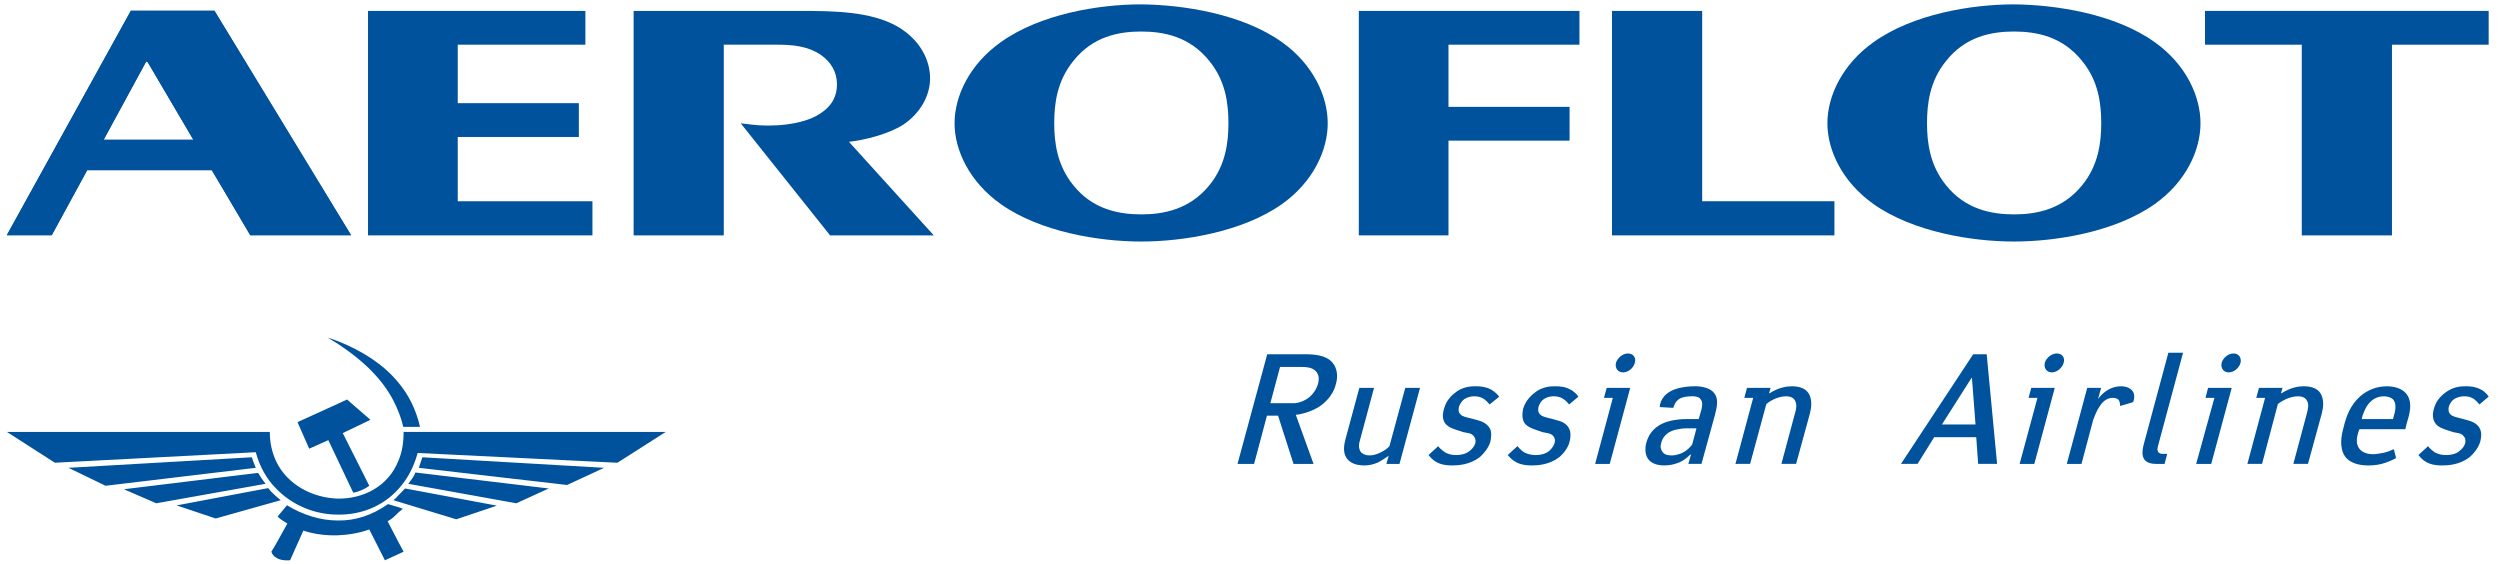
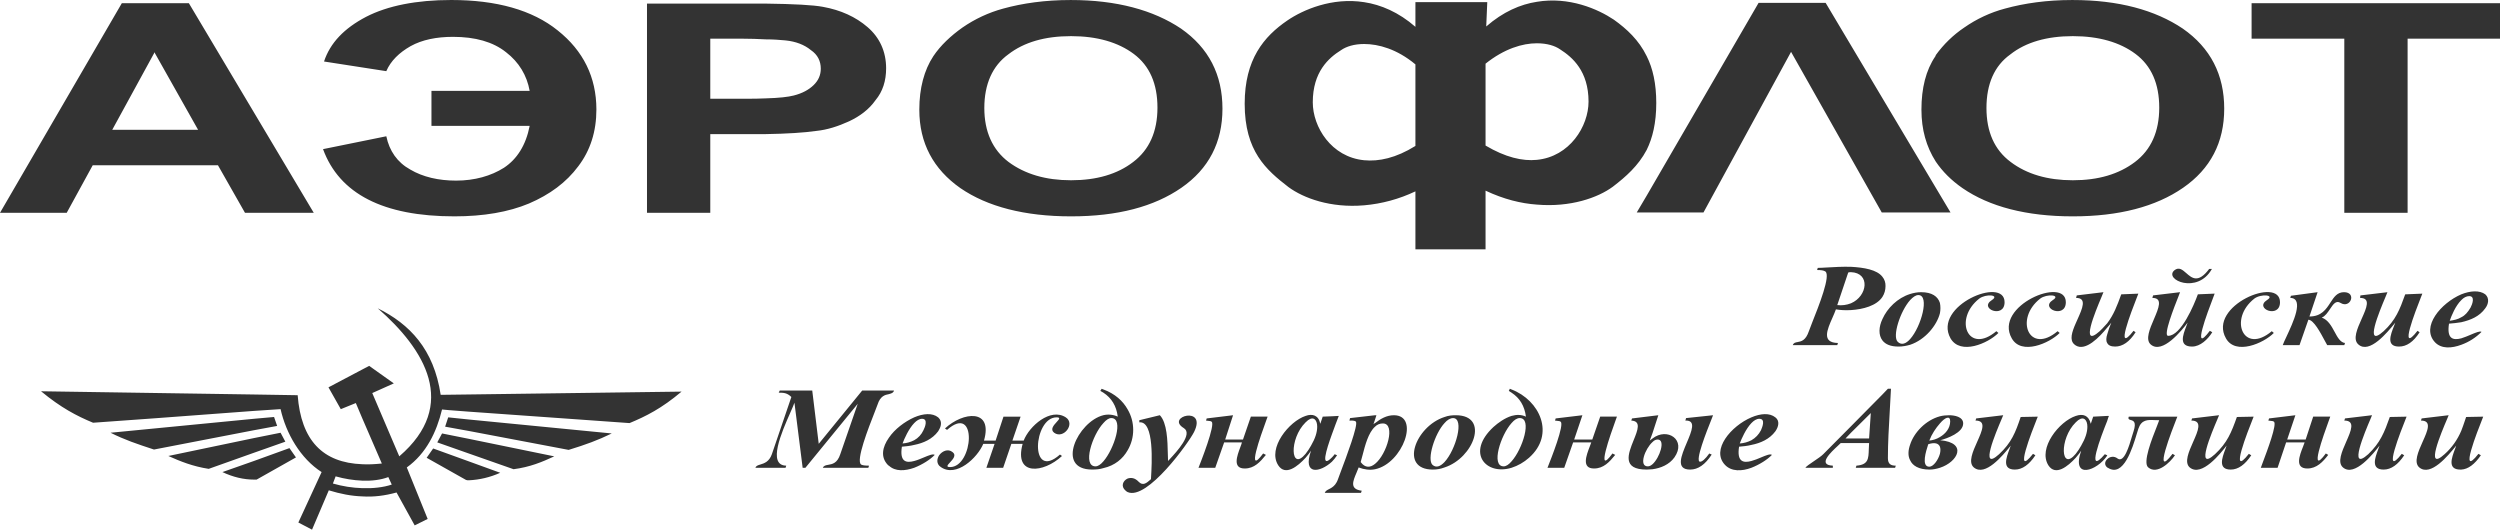
- <svg xmlns="http://www.w3.org/2000/svg" version="1.1" id="Layer_1" x="0px" y="0px" width="182px" height="41px" viewBox="0 0 182 41" enable-background="new 0 0 182 41" xml:space="preserve">
-   <defs id="defs65" />
-   <g id="g60">
-     <path fill-rule="evenodd" clip-rule="evenodd" fill="#00529c" d="m 10.81,4.606 3.266,5.565 H 7.543 l 3.096,-5.679 h 0.085 z m 4.601,7.781 2.812,4.714 H 25.55 L 15.61,0.771 H 9.531 L 0.5,17.101 H 3.766 L 6.35,12.387 Z" id="path14" />
-     <path fill-rule="evenodd" clip-rule="evenodd" fill="#00529c" d="M 11.377,36.639 9.02,35.617 18.79,34.426 c 0.17,0.283 0.341,0.539 0.54,0.795 z m 26.213,0 2.357,-1.078 -9.713,-1.164 c -0.085,0.313 -0.341,0.568 -0.511,0.824 z m -1.419,0.172 -2.954,0.994 -4.203,-1.277 -0.37,-0.113 c 0.142,-0.115 0.256,-0.229 0.37,-0.369 0.17,-0.143 0.312,-0.342 0.483,-0.484 z m 7.81,-2.754 -2.698,1.25 -10.792,-1.25 c 0.085,-0.254 0.171,-0.51 0.256,-0.768 z m 0.965,-0.369 3.521,-2.244 H 29.383 c 0,0.797 -0.114,1.479 -0.369,2.074 -0.739,1.902 -2.584,2.811 -4.431,2.781 -1.817,-0.057 -3.663,-0.992 -4.487,-2.727 -0.284,-0.625 -0.454,-1.307 -0.454,-2.129 H 0.5 l 3.494,2.244 14.626,-0.766 c 0.283,1.049 0.794,1.959 1.476,2.639 1.165,1.223 2.84,1.904 4.487,1.904 1.619,0.029 3.267,-0.566 4.431,-1.875 0.625,-0.682 1.107,-1.563 1.391,-2.613 z m -15.932,5.791 0.369,0.684 -0.369,0.172 -0.994,0.453 -1.136,-2.244 c -0.709,0.256 -1.505,0.398 -2.301,0.426 -0.852,0.029 -1.732,-0.086 -2.499,-0.342 l -0.966,2.16 c -0.313,0.027 -0.739,0 -1.022,-0.197 -0.142,-0.086 -0.284,-0.229 -0.34,-0.428 l 0.34,-0.568 0.824,-1.479 c -0.256,-0.168 -0.483,-0.281 -0.71,-0.51 l 0.682,-0.822 c 1.164,0.711 2.442,1.107 3.691,1.107 1.25,0.029 2.499,-0.371 3.664,-1.193 l 0.768,0.227 0.312,0.115 c -0.113,0.084 -0.199,0.17 -0.312,0.256 -0.228,0.225 -0.426,0.453 -0.795,0.652 z m 0,-11.614 c 0.738,0.881 1.277,1.961 1.562,3.209 h -1.221 c -0.085,-0.371 -0.198,-0.738 -0.34,-1.078 -0.824,-2.158 -2.5,-3.693 -4.431,-4.973 -0.255,-0.141 -0.482,-0.311 -0.738,-0.453 0.256,0.086 0.483,0.172 0.738,0.258 1.76,0.707 3.322,1.674 4.43,3.037 z m -3.295,8.008 c 0.313,-0.057 0.795,-0.227 1.165,-0.51 l -1.932,-3.834 2.017,-0.967 -1.704,-1.477 -0.682,0.315 -2.925,1.332 0.852,1.932 1.392,-0.623 z m -5.282,0.541 C 20.323,36.328 20.209,36.215 20.096,36.129 19.869,35.932 19.67,35.733 19.528,35.533 l -6.669,1.26 2.839,0.953 z M 18.62,34.057 c -0.114,-0.254 -0.199,-0.51 -0.285,-0.768 l -13.348,0.768 2.698,1.307 z" id="path58" />
-     <path d="m 102.304,28.237 -1.152,4.242 c -0.14,0.171 -0.362,0.312 -0.563,0.418 -0.307,0.167 -0.615,0.258 -0.9,0.258 -0.28,0 -0.531,-0.114 -0.647,-0.285 -0.082,-0.142 -0.166,-0.365 -0.053,-0.761 l 1.04,-3.872 h -1.069 l -1.009,3.735 c -0.085,0.336 -0.225,0.925 0.082,1.376 0.171,0.254 0.536,0.536 1.289,0.536 0.312,0 0.623,-0.055 1.019,-0.225 0.248,-0.147 0.528,-0.311 0.755,-0.481 l -0.167,0.594 h 0.954 l 1.494,-5.535 z" style="fill:#00529c;fill-opacity:1;fill-rule:nonzero;stroke:none;stroke-width:0;stroke-miterlimit:4;stroke-dasharray:none" id="path18098" />
-     <path d="m 109.143,28.878 c -0.254,-0.335 -0.565,-0.504 -0.621,-0.533 -0.359,-0.193 -0.755,-0.225 -1.098,-0.225 -0.364,0 -0.814,0.032 -1.316,0.338 -0.367,0.256 -0.814,0.645 -0.98,1.294 -0.15,0.478 -0.089,0.84 0.082,1.067 0.193,0.256 0.531,0.391 0.816,0.476 l 0.531,0.172 c 0.278,0.058 0.562,0.058 0.729,0.277 0.085,0.116 0.174,0.258 0.114,0.536 -0.085,0.253 -0.249,0.42 -0.394,0.534 -0.195,0.171 -0.534,0.314 -1.009,0.314 -0.309,0 -0.563,-0.063 -0.816,-0.203 -0.222,-0.167 -0.393,-0.309 -0.48,-0.446 l -0.705,0.649 c 0.509,0.668 1.132,0.756 1.745,0.756 0.42,0 1.265,-0.055 1.968,-0.591 0.391,-0.335 0.674,-0.761 0.789,-1.125 0.056,-0.287 0.113,-0.702 -0.027,-0.959 -0.2,-0.391 -0.647,-0.557 -0.903,-0.618 l -0.393,-0.111 c -0.502,-0.113 -0.729,-0.169 -0.843,-0.311 -0.109,-0.08 -0.196,-0.249 -0.109,-0.587 0.051,-0.138 0.169,-0.367 0.388,-0.536 0.282,-0.169 0.541,-0.196 0.736,-0.196 0.251,0 0.478,0.06 0.674,0.196 0.169,0.113 0.307,0.254 0.422,0.398 z" style="fill:#00529c;fill-opacity:1;fill-rule:nonzero;stroke:none;stroke-width:0;stroke-miterlimit:4;stroke-dasharray:none" id="path18102" />
-     <path d="m 114.907,28.878 c -0.227,-0.335 -0.534,-0.504 -0.616,-0.533 -0.336,-0.193 -0.736,-0.225 -1.069,-0.225 -0.388,0 -0.814,0.032 -1.321,0.338 -0.367,0.256 -0.816,0.645 -1.014,1.294 -0.104,0.478 -0.053,0.84 0.114,1.067 0.198,0.256 0.567,0.391 0.814,0.476 l 0.504,0.172 c 0.282,0.058 0.567,0.058 0.761,0.277 0.085,0.116 0.169,0.258 0.085,0.536 -0.085,0.253 -0.251,0.42 -0.367,0.534 -0.198,0.171 -0.531,0.314 -1.011,0.314 -0.309,0 -0.56,-0.063 -0.843,-0.203 -0.225,-0.167 -0.367,-0.309 -0.478,-0.446 l -0.703,0.649 c 0.541,0.668 1.156,0.756 1.77,0.756 0.427,0 1.265,-0.055 1.97,-0.591 0.393,-0.335 0.674,-0.761 0.758,-1.125 0.085,-0.287 0.111,-0.702 -0.027,-0.959 -0.169,-0.391 -0.62,-0.557 -0.898,-0.618 l -0.396,-0.111 c -0.481,-0.113 -0.7,-0.169 -0.818,-0.311 -0.108,-0.08 -0.191,-0.249 -0.108,-0.587 0.055,-0.138 0.138,-0.367 0.393,-0.536 0.254,-0.169 0.533,-0.196 0.7,-0.196 0.285,0 0.507,0.06 0.705,0.196 0.171,0.113 0.307,0.254 0.422,0.398 z" style="fill:#00529c;fill-opacity:1;fill-rule:nonzero;stroke:none;stroke-width:0;stroke-miterlimit:4;stroke-dasharray:none" id="path18106" />
-     <path d="m 116.969,28.237 -0.201,0.727 h 0.647 l -1.289,4.808 h 1.064 l 1.49,-5.535 z m 0.674,-1.827 c -0.09,0.391 0.14,0.7 0.509,0.7 0.393,0 0.753,-0.309 0.866,-0.7 0.109,-0.369 -0.113,-0.678 -0.507,-0.678 -0.359,0 -0.755,0.309 -0.867,0.678" style="fill:#00529c;fill-opacity:1;fill-rule:nonzero;stroke:none;stroke-width:0;stroke-miterlimit:4;stroke-dasharray:none" id="path18110" />
-     <path d="m 127.408,33.771 1.181,-4.357 c 0.372,-0.311 0.932,-0.563 1.436,-0.563 0.365,0 0.565,0.138 0.645,0.307 0.171,0.256 0.087,0.674 0.027,0.845 l -1.011,3.768 h 1.07 l 1.009,-3.682 c 0.116,-0.452 0.167,-0.985 -0.084,-1.434 -0.225,-0.364 -0.644,-0.534 -1.238,-0.534 -0.36,0 -0.98,0.084 -1.658,0.534 l 0.114,-0.418 h -1.719 l -0.193,0.727 h 0.645 l -1.291,4.808 z" style="fill:#00529c;fill-opacity:1;fill-rule:nonzero;stroke:none;stroke-width:0;stroke-miterlimit:4;stroke-dasharray:none" id="path18114" />
-     <path d="m 92.254,25.791 -2.163,7.981 h 1.207 l 0.936,-3.51 h 0.809 l 1.125,3.51 h 0.085 1.373 l -1.291,-3.572 c 0.592,-0.061 1.379,-0.338 1.854,-0.702 0.531,-0.394 0.932,-0.956 1.065,-1.545 0.171,-0.567 0.09,-1.152 -0.244,-1.543 -0.452,-0.565 -1.352,-0.62 -2.001,-0.62 h -0.756 z m 1.999,3.563 H 94.055 92.482 l 0.705,-2.639 h 1.065 0.536 c 0.171,0 0.7,0 0.982,0.282 0.167,0.171 0.309,0.451 0.193,0.9 -0.111,0.422 -0.338,0.76 -0.671,1.04 -0.365,0.28 -0.76,0.396 -1.04,0.418" style="fill:#00529c;fill-opacity:1;fill-rule:nonzero;stroke:none;stroke-width:0;stroke-miterlimit:4;stroke-dasharray:none" id="path18118" />
-     <path d="m 122.205,30.539 c -1.122,0.113 -2.052,0.562 -2.359,1.716 -0.029,0.135 -0.058,0.249 -0.058,0.362 v 0.196 c 0.029,0.62 0.449,1.07 1.378,1.07 0.335,0 0.671,-0.055 1.04,-0.203 0.032,0 0.058,-0.02 0.111,-0.05 0.367,-0.169 0.644,-0.452 0.732,-0.536 h 0.056 l -0.195,0.676 h 0.958 l 0.982,-3.57 c 0.142,-0.565 0.278,-1.127 -0.031,-1.547 -0.256,-0.394 -0.898,-0.534 -1.402,-0.534 -0.481,0 -0.901,0.058 -1.212,0.14 -0.98,0.251 -1.349,0.843 -1.378,1.376 l 0.987,0.058 c 0.079,-0.28 0.196,-0.478 0.391,-0.62 0.227,-0.164 0.563,-0.224 0.985,-0.224 0.227,0 0.504,0.027 0.616,0.224 0.172,0.198 0.114,0.48 0.061,0.734 l -0.201,0.702 h -0.785 c -0.229,0 -0.476,0 -0.676,0.029 m 0,2.527 c -0.169,0.063 -0.338,0.089 -0.507,0.089 -0.222,0 -0.504,-0.026 -0.669,-0.256 -0.142,-0.198 -0.172,-0.394 -0.087,-0.674 0.056,-0.222 0.167,-0.449 0.447,-0.673 0.167,-0.114 0.394,-0.256 0.816,-0.307 0.14,-0.034 0.311,-0.06 0.509,-0.06 h 0.789 l -0.312,1.176 c -0.169,0.229 -0.338,0.367 -0.538,0.51 -0.164,0.089 -0.307,0.169 -0.447,0.195" style="fill:#00529c;fill-opacity:1;fill-rule:nonzero;stroke:none;stroke-width:0;stroke-miterlimit:4;stroke-dasharray:none" id="path18122" />
-     <path d="m 147.875,28.237 -0.195,0.727 h 0.647 l -1.299,4.808 h 1.07 l 1.489,-5.535 z m 0.987,-1.827 c -0.087,0.391 0.138,0.7 0.507,0.7 0.362,0 0.756,-0.309 0.867,-0.7 0.114,-0.369 -0.111,-0.678 -0.505,-0.678 -0.362,0 -0.763,0.309 -0.869,0.678" style="fill:#00529c;fill-opacity:1;fill-rule:nonzero;stroke:none;stroke-width:0;stroke-miterlimit:4;stroke-dasharray:none" id="path18126" />
-     <path d="m 151.95,28.237 -1.487,5.535 h 1.07 l 0.843,-3.179 c 0.138,-0.364 0.277,-0.729 0.476,-1.009 0.336,-0.538 0.726,-0.62 0.954,-0.62 0.142,0 0.309,0.026 0.422,0.14 0.079,0.085 0.113,0.249 0.113,0.451 l 0.956,-0.282 c 0.193,-0.56 0,-0.872 -0.335,-1.036 -0.176,-0.084 -0.37,-0.116 -0.567,-0.116 -0.618,0 -1.231,0.336 -1.658,0.925 l 0.222,-0.809 z" style="fill:#00529c;fill-opacity:1;fill-rule:nonzero;stroke:none;stroke-width:0;stroke-miterlimit:4;stroke-dasharray:none" id="path18130" />
-     <path d="m 157.858,25.678 -1.769,6.578 c -0.137,0.504 -0.394,1.516 0.874,1.516 h 0.616 l 0.196,-0.731 h -0.306 c -0.534,0 -0.396,-0.452 -0.37,-0.562 l 1.828,-6.802 z" style="fill:#00529c;fill-opacity:1;fill-rule:nonzero;stroke:none;stroke-width:0;stroke-miterlimit:4;stroke-dasharray:none" id="path18134" />
-     <path d="m 160.748,28.237 -0.188,0.727 h 0.649 l -1.328,4.808 h 1.096 l 1.492,-5.535 z m 0.987,-1.827 c -0.087,0.391 0.142,0.7 0.507,0.7 0.396,0 0.76,-0.309 0.871,-0.7 0.085,-0.369 -0.142,-0.678 -0.502,-0.678 -0.398,0 -0.761,0.309 -0.876,0.678" style="fill:#00529c;fill-opacity:1;fill-rule:nonzero;stroke:none;stroke-width:0;stroke-miterlimit:4;stroke-dasharray:none" id="path18138" />
-     <path d="m 164.678,33.771 1.151,-4.357 c 0.391,-0.311 0.956,-0.563 1.46,-0.563 0.365,0 0.567,0.138 0.647,0.307 0.196,0.256 0.058,0.674 0.029,0.845 l -1.009,3.768 h 1.065 l 1.009,-3.682 c 0.114,-0.452 0.171,-0.985 -0.084,-1.434 -0.219,-0.364 -0.647,-0.534 -1.234,-0.534 -0.393,0 -0.958,0.084 -1.658,0.534 l 0.113,-0.418 h -1.714 l -0.198,0.727 h 0.644 l -1.289,4.808 z" style="fill:#00529c;fill-opacity:1;fill-rule:nonzero;stroke:none;stroke-width:0;stroke-miterlimit:4;stroke-dasharray:none" id="path18142" />
-     <path d="m 181.175,28.878 c -0.22,-0.335 -0.5,-0.504 -0.591,-0.533 -0.365,-0.193 -0.724,-0.225 -1.065,-0.225 -0.398,0 -0.816,0.032 -1.318,0.338 -0.396,0.256 -0.845,0.645 -1.012,1.294 -0.147,0.478 -0.058,0.84 0.108,1.067 0.169,0.256 0.536,0.391 0.79,0.476 l 0.534,0.172 c 0.277,0.058 0.565,0.058 0.724,0.277 0.119,0.116 0.174,0.258 0.119,0.536 -0.082,0.253 -0.249,0.42 -0.396,0.534 -0.171,0.171 -0.507,0.314 -1.011,0.314 -0.316,0 -0.538,-0.063 -0.818,-0.203 -0.224,-0.167 -0.388,-0.309 -0.475,-0.446 l -0.703,0.649 c 0.505,0.668 1.127,0.756 1.743,0.756 0.451,0 1.263,-0.055 1.967,-0.591 0.396,-0.335 0.671,-0.761 0.787,-1.125 0.085,-0.287 0.116,-0.702 -0.022,-0.959 -0.174,-0.391 -0.654,-0.557 -0.901,-0.618 l -0.398,-0.111 c -0.471,-0.113 -0.702,-0.169 -0.842,-0.311 -0.087,-0.08 -0.195,-0.249 -0.113,-0.587 0.056,-0.138 0.135,-0.367 0.396,-0.536 0.275,-0.169 0.558,-0.196 0.729,-0.196 0.282,0 0.475,0.06 0.698,0.196 0.143,0.113 0.282,0.254 0.396,0.398 z" style="fill:#00529c;fill-opacity:1;fill-rule:nonzero;stroke:none;stroke-width:0;stroke-miterlimit:4;stroke-dasharray:none" id="path18146" />
-     <path d="m 138.391,33.771 h 1.207 l 1.209,-1.941 h 3.063 l 0.14,1.941 h 1.379 l -0.758,-7.981 h -0.983 z m 2.979,-2.868 2.163,-3.399 h 0.024 l 0.26,3.399 z" style="fill:#00529c;fill-opacity:1;fill-rule:nonzero;stroke:none;stroke-width:0;stroke-miterlimit:4;stroke-dasharray:none" id="path18150" />
-     <path d="m 171.769,31.244 h 3.339 l 0.087,-0.367 c 0.224,-0.738 0.446,-1.49 0.058,-2.108 -0.34,-0.531 -1.012,-0.647 -1.494,-0.647 -0.71,0 -1.393,0.253 -1.938,0.731 -0.732,0.647 -1.036,1.516 -1.205,2.248 -0.169,0.591 -0.34,1.489 0.109,2.137 0.422,0.558 1.185,0.647 1.714,0.647 0.432,0 0.83,-0.061 1.241,-0.203 0.222,-0.08 0.502,-0.193 0.755,-0.335 l -0.164,-0.647 c -0.258,0.114 -0.452,0.198 -0.734,0.259 -0.265,0.046 -0.51,0.106 -0.79,0.106 -0.418,0 -0.785,-0.14 -0.978,-0.389 -0.311,-0.367 -0.171,-0.932 -0.084,-1.207 z m 0.166,-0.734 0.056,-0.248 c 0.116,-0.287 0.253,-0.736 0.616,-1.047 0.236,-0.232 0.601,-0.364 0.93,-0.364 0.282,0 0.56,0.084 0.703,0.253 0.249,0.34 0.137,0.816 0.031,1.181 l -0.061,0.224 z" style="fill:#00529c;fill-opacity:1;fill-rule:nonzero;stroke:none;stroke-width:0;stroke-miterlimit:4;stroke-dasharray:none" id="path18162" />
-     <path d="M 43.13,17.136 V 14.651 H 33.324 V 9.971 H 42.141 V 7.511 H 33.324 V 3.253 H 42.616 V 0.795 H 26.792 V 17.136 Z" style="fill:#00529c;fill-opacity:1;fill-rule:nonzero;stroke:none;stroke-width:0;stroke-miterlimit:4;stroke-dasharray:none" id="path18042" />
-     <path d="M 52.691,17.136 V 3.253 h 3.84 c 1.168,0 2.25,0.089 3.235,0.747 0.717,0.507 1.166,1.235 1.166,2.136 0,0.751 -0.266,1.527 -1.255,2.153 -1.291,0.84 -3.535,0.957 -4.947,0.784 l -0.805,-0.095 6.506,8.158 h 7.549 l -6.176,-6.811 c 1.108,-0.121 2.883,-0.559 3.958,-1.252 1.287,-0.872 1.948,-2.159 1.948,-3.364 0,-1.345 -0.726,-2.812 -2.367,-3.775 C 63.393,0.826 60.726,0.795 58.266,0.795 H 46.128 V 17.136 Z" style="fill:#00529c;fill-opacity:1;fill-rule:nonzero;stroke:none;stroke-width:0;stroke-miterlimit:4;stroke-dasharray:none" id="path18054" />
-     <path d="m 105.45,17.136 v -6.897 h 8.815 V 7.779 h -8.815 V 3.253 h 9.534 V 0.795 H 98.922 V 17.136 Z" style="fill:#00529c;fill-opacity:1;fill-rule:nonzero;stroke:none;stroke-width:0;stroke-miterlimit:4;stroke-dasharray:none" id="path18058" />
-     <path d="m 123.919,0.795 h -6.567 v 16.341 h 16.194 v -2.486 h -9.627 z" style="fill:#00529c;fill-opacity:1;fill-rule:nonzero;stroke:none;stroke-width:0;stroke-miterlimit:4;stroke-dasharray:none" id="path18062" />
-     <path d="m 160.524,3.254 h 7.044 V 17.137 h 6.567 V 3.254 h 7.04 V 0.794 h -20.651 z" style="fill:#00529c;fill-opacity:1;fill-rule:nonzero;stroke:none;stroke-width:0;stroke-miterlimit:4;stroke-dasharray:none" id="path18066" />
-     <path d="m 146.617,0.318 c -3.058,0 -7.346,0.691 -10.225,2.753 -2.283,1.62 -3.358,3.935 -3.358,5.906 0,1.952 1.075,4.263 3.358,5.88 2.879,2.034 7.167,2.727 10.225,2.727 3.056,0 7.37,-0.693 10.247,-2.727 2.28,-1.617 3.332,-3.928 3.332,-5.88 0,-1.972 -1.052,-4.287 -3.332,-5.906 -2.876,-2.062 -7.191,-2.725 -10.247,-2.753 m 0,15.289 c -1.622,0 -3.542,-0.361 -4.952,-2.131 -1.168,-1.436 -1.378,-3.09 -1.378,-4.498 0,-1.466 0.209,-3.088 1.378,-4.526 1.41,-1.801 3.33,-2.157 4.952,-2.157 1.643,0 3.539,0.356 4.971,2.157 1.17,1.438 1.382,3.06 1.382,4.526 0,1.408 -0.212,3.062 -1.382,4.498 -1.432,1.771 -3.328,2.131 -4.971,2.131" style="fill:#00529c;fill-opacity:1;fill-rule:nonzero;stroke:none;stroke-width:0;stroke-miterlimit:4;stroke-dasharray:none" id="path18078" />
-     <path d="m 83.075,0.318 c -3.056,0 -7.342,0.691 -10.219,2.753 -2.285,1.62 -3.364,3.935 -3.364,5.906 0,1.952 1.08,4.263 3.364,5.88 2.876,2.034 7.163,2.727 10.219,2.727 3.053,0 7.375,-0.693 10.255,-2.727 2.276,-1.617 3.328,-3.928 3.328,-5.88 0,-1.972 -1.052,-4.287 -3.328,-5.906 C 90.45,1.009 86.129,0.346 83.075,0.318 m 0,15.289 c -1.62,0 -3.539,-0.361 -4.945,-2.131 -1.168,-1.436 -1.382,-3.09 -1.382,-4.498 0,-1.466 0.214,-3.088 1.382,-4.526 1.406,-1.801 3.326,-2.157 4.945,-2.157 1.643,0 3.539,0.356 4.975,2.157 1.17,1.438 1.38,3.06 1.38,4.526 0,1.408 -0.209,3.062 -1.38,4.498 -1.436,1.771 -3.332,2.131 -4.975,2.131" style="fill:#00529c;fill-opacity:1;fill-rule:nonzero;stroke:none;stroke-width:0;stroke-miterlimit:4;stroke-dasharray:none" id="path18082" />
-     <path d="m 3.767,17.136 2.578,-4.746 h 9.087 l 2.786,4.746 h 7.342 L 15.612,0.795 H 9.524 L 0.5,17.136 Z M 7.544,10.178 10.632,4.484 h 0.093 l 3.354,5.694 z" style="fill:#00529c;fill-opacity:1;fill-rule:nonzero;stroke:none;stroke-width:0;stroke-miterlimit:4;stroke-dasharray:none" id="path18086" />
-   </g>
+ <svg xmlns="http://www.w3.org/2000/svg" width="118" height="25" viewBox="0 0 118 25" fill="none">
+   <path fill-rule="evenodd" clip-rule="evenodd" d="M21.155 19.699L21.01 20.139L22.124 20.341L26.84 21.235C27.664 20.982 28.213 20.78 28.875 20.459L22.124 19.8L21.155 19.699ZM40.954 1.284C40.389 0.794 39.678 0.473 38.838 0.322C38.386 0.237 37.482 0.187 36.142 0.17H30.538V10.045H33.525V6.33H36.141C37.142 6.314 37.95 6.263 38.531 6.179C39.048 6.128 39.564 5.959 40.082 5.723C40.582 5.487 41.018 5.167 41.325 4.728C41.664 4.322 41.825 3.816 41.825 3.225C41.825 2.431 41.519 1.773 40.954 1.284ZM38.402 4.018C38.176 4.237 37.869 4.406 37.465 4.508C37.207 4.575 36.771 4.626 36.142 4.643C35.851 4.66 35.511 4.66 35.156 4.66H33.525V1.824H34.946C35.414 1.824 35.802 1.841 36.142 1.858C36.511 1.858 36.789 1.882 36.992 1.9L36.992 1.9C37.029 1.903 37.063 1.906 37.094 1.909C37.562 1.959 37.966 2.111 38.273 2.364C38.596 2.584 38.741 2.887 38.741 3.242C38.741 3.545 38.628 3.799 38.402 4.018ZM7.316 0.152H5.75L0 10.044H3.149L4.377 7.799H10.287L11.563 10.044H14.809L8.915 0.152H7.316ZM7.316 6.128H5.297L7.299 2.465L7.315 2.515L9.35 6.127H7.316V6.128ZM26.322 1.435C25.128 0.473 23.432 0 21.301 0C19.654 0 18.297 0.27 17.28 0.794C16.246 1.334 15.584 2.026 15.294 2.903L18.233 3.359C18.443 2.87 18.846 2.482 19.38 2.178C19.929 1.874 20.607 1.739 21.382 1.739C22.432 1.739 23.272 1.975 23.885 2.465C24.499 2.937 24.87 3.562 25 4.288H20.365V5.942H25C24.823 6.854 24.402 7.512 23.789 7.917C23.175 8.306 22.4 8.525 21.528 8.525C20.705 8.525 19.962 8.356 19.364 8.002C18.751 7.664 18.379 7.124 18.234 6.432L15.247 7.039C16.022 9.15 18.089 10.212 21.448 10.212C22.821 10.212 24 10.01 24.969 9.605C25.954 9.182 26.729 8.609 27.294 7.849C27.86 7.107 28.15 6.212 28.15 5.166C28.148 3.646 27.534 2.397 26.322 1.435ZM106.275 0.152V1.824H110.651V10.044H113.639V1.824H118V0.152H106.275ZM103.029 1.351C101.722 0.473 99.994 0.001 97.83 0.001H97.797C96.619 0.001 95.553 0.152 94.632 0.406C93.948 0.588 93.298 0.891 92.711 1.301C92.194 1.648 91.741 2.088 91.37 2.6C91.37 2.609 91.366 2.618 91.362 2.626C91.358 2.635 91.353 2.643 91.353 2.651C90.901 3.31 90.692 4.17 90.692 5.166V5.183C90.692 6.111 90.918 6.921 91.37 7.63C91.693 8.103 92.096 8.508 92.629 8.879C93.905 9.757 95.65 10.212 97.829 10.212H97.845C100.009 10.212 101.753 9.757 103.044 8.862C104.337 7.967 104.983 6.718 104.983 5.131C104.984 3.528 104.337 2.263 103.029 1.351ZM100.769 7.647C100.01 8.221 99.041 8.508 97.845 8.508H97.83C96.651 8.508 95.666 8.221 94.907 7.647C94.132 7.073 93.761 6.212 93.761 5.098C93.761 3.968 94.132 3.107 94.89 2.567C95.617 1.992 96.619 1.706 97.83 1.706H97.845C99.058 1.706 100.058 1.992 100.801 2.549C101.544 3.107 101.916 3.95 101.916 5.082C101.916 6.213 101.528 7.073 100.769 7.647ZM86.171 0.136H83.005L77.724 9.234L77.255 10.027H80.405L84.538 2.448L88.818 10.027H92.064L91.37 8.863L86.171 0.136ZM78.176 4.862C78.176 3.95 78.014 3.225 77.724 2.65C77.353 1.891 76.787 1.367 76.174 0.929C75.415 0.422 74.058 -0.169 72.54 0.085C71.764 0.203 70.942 0.558 70.15 1.25L70.199 0.102H66.808V1.267C66.016 0.575 65.177 0.221 64.385 0.102C62.883 -0.134 61.51 0.457 60.768 0.963C59.653 1.723 58.749 2.803 58.749 4.896C58.749 7.141 59.766 8.019 60.816 8.83C61.527 9.353 62.803 9.826 64.385 9.691C65.222 9.619 66.042 9.396 66.808 9.032V11.767H70.118V8.999C70.974 9.404 71.797 9.606 72.54 9.657C74.123 9.792 75.415 9.336 76.126 8.813C76.74 8.341 77.321 7.834 77.724 7.075C77.999 6.516 78.176 5.808 78.176 4.862ZM66.808 6.888C65.887 7.462 65.08 7.63 64.385 7.563C62.835 7.411 61.963 5.993 61.963 4.829C61.963 3.394 62.706 2.735 63.303 2.364C63.546 2.195 63.917 2.077 64.385 2.077C65.064 2.077 65.936 2.313 66.808 3.039V6.888ZM72.54 7.545C71.863 7.613 71.055 7.427 70.118 6.87V3.005C71.006 2.296 71.863 2.043 72.54 2.043C73.026 2.043 73.396 2.162 73.639 2.331C74.221 2.702 74.979 3.36 74.979 4.795C74.979 5.959 74.091 7.394 72.54 7.545ZM55.746 1.351C54.438 0.473 52.694 0.001 50.547 0.001H50.53C49.335 0.001 48.269 0.152 47.349 0.406C46.665 0.592 46.016 0.894 45.427 1.301C44.878 1.689 44.393 2.145 44.054 2.651C43.619 3.31 43.392 4.17 43.392 5.166V5.183C43.392 6.752 44.054 7.985 45.33 8.879C46.606 9.757 48.366 10.212 50.547 10.212H50.562C52.743 10.212 54.47 9.757 55.763 8.862C57.054 7.967 57.7 6.718 57.7 5.131C57.7 3.528 57.054 2.263 55.746 1.351ZM53.485 7.647C52.742 8.221 51.757 8.508 50.562 8.508H50.546C49.366 8.508 48.382 8.221 47.607 7.647C46.847 7.073 46.46 6.212 46.46 5.098C46.46 3.968 46.847 3.107 47.59 2.567C48.333 1.992 49.319 1.706 50.546 1.706H50.562C51.774 1.706 52.775 1.992 53.518 2.549C54.261 3.107 54.632 3.95 54.632 5.082C54.632 6.213 54.244 7.073 53.485 7.647ZM104.402 12.694H104.273C103.755 13.386 103.459 13.126 103.193 12.892C103.011 12.732 102.842 12.584 102.626 12.762C102.125 13.2 103.724 13.91 104.402 12.694ZM97.975 16.306C98.443 16.593 99.09 15.918 99.46 15.463C99.541 15.378 99.605 15.293 99.655 15.226C99.578 15.407 99.513 15.594 99.46 15.784C99.412 15.935 99.396 16.088 99.46 16.189C99.509 16.29 99.621 16.358 99.832 16.358C100.187 16.358 100.51 16.138 100.8 15.682L100.704 15.614C99.789 16.777 100.605 14.694 100.86 14.04C100.898 13.944 100.923 13.879 100.93 13.86L100.123 13.893C99.928 14.433 99.767 14.856 99.46 15.26C99.438 15.284 99.415 15.308 99.393 15.333C99.379 15.347 99.366 15.362 99.352 15.377C99.274 15.463 99.194 15.551 99.106 15.632C98.157 16.479 98.905 14.698 99.188 14.024C99.238 13.906 99.273 13.822 99.283 13.791L98.024 13.943L97.99 14.061C98.513 14.061 98.292 14.553 98.054 15.082C98.028 15.141 98.001 15.2 97.975 15.26C97.797 15.665 97.668 16.053 97.91 16.256C97.919 16.265 97.931 16.273 97.944 16.282C97.955 16.29 97.967 16.298 97.975 16.306ZM65.791 19.599C65.452 19.599 65.162 19.767 64.903 19.97C64.87 19.986 64.837 20.003 64.822 20.038L64.903 19.801L64.967 19.599H64.903L63.724 19.734L63.692 19.852C63.698 19.852 63.705 19.852 63.712 19.852C63.717 19.852 63.721 19.852 63.726 19.852C63.805 19.849 63.943 19.845 63.998 19.902C64.117 20.053 63.549 21.56 63.282 22.269C63.221 22.43 63.176 22.55 63.158 22.604C63.078 22.84 62.965 22.941 62.868 23.008C62.819 23.042 62.77 23.067 62.725 23.089C62.636 23.134 62.561 23.172 62.529 23.262H64.24L64.273 23.161C63.695 23.09 63.855 22.716 64.028 22.311C64.063 22.229 64.098 22.146 64.128 22.064C64.386 22.164 64.661 22.199 64.903 22.148C66.211 21.877 67.034 19.599 65.791 19.599ZM64.902 21.894C64.676 22.079 64.434 22.096 64.224 21.809C64.252 21.72 64.282 21.605 64.314 21.478C64.43 21.029 64.588 20.415 64.902 20.139C64.951 20.088 65.009 20.049 65.073 20.023C65.137 19.997 65.205 19.985 65.273 19.987C65.887 19.986 65.468 21.439 64.902 21.894ZM68.714 19.599C68.535 19.599 68.358 19.615 68.18 19.683C66.808 20.122 66.032 22.164 67.631 22.164C67.826 22.164 68.003 22.131 68.18 22.064C69.553 21.624 70.329 19.599 68.714 19.599ZM68.181 21.809C67.987 22.012 67.793 22.096 67.616 21.944C67.341 21.691 67.713 20.475 68.181 19.97C68.31 19.818 68.456 19.734 68.585 19.734C69.132 19.734 68.714 21.235 68.181 21.809ZM108.537 16.29L108.955 15.092C109.202 15.092 109.529 15.707 109.725 16.074C109.774 16.166 109.814 16.242 109.844 16.29H110.651L110.684 16.189C110.464 16.164 110.335 15.927 110.195 15.667C110.047 15.393 109.885 15.094 109.586 14.99C109.75 14.926 109.867 14.75 109.977 14.586C110.126 14.362 110.26 14.162 110.474 14.298C110.942 14.585 111.249 13.791 110.636 13.791C110.313 13.791 110.161 14.027 109.994 14.285C109.792 14.596 109.57 14.939 109.005 14.939L109.391 13.791L108.132 13.96L108.1 14.061C108.772 14.074 108.233 15.224 107.917 15.899L107.917 15.899C107.838 16.067 107.773 16.205 107.745 16.29H108.537ZM42.197 18.434H40.695L38.644 20.948L38.338 18.434H36.804L36.755 18.534C37.013 18.534 37.159 18.551 37.352 18.738L36.432 21.439C36.304 21.798 36.069 21.87 35.889 21.925C35.774 21.96 35.682 21.988 35.657 22.08H37.078L37.11 21.979C36.205 21.966 36.899 20.391 37.295 19.494L37.295 19.493C37.386 19.286 37.462 19.115 37.498 19.008L37.885 22.08H38.015L40.485 19.059L39.661 21.439C39.522 21.866 39.284 21.907 39.096 21.939C38.979 21.959 38.881 21.976 38.838 22.08H40.985L41.018 21.979C40.824 21.979 40.711 21.963 40.647 21.928C40.382 21.748 40.997 20.184 41.289 19.441C41.353 19.277 41.401 19.154 41.422 19.093C41.551 18.687 41.777 18.637 41.955 18.603C41.965 18.6 41.976 18.597 41.986 18.594C42.086 18.565 42.168 18.54 42.197 18.434ZM55.875 20.206C56.323 20.478 55.529 21.331 55.219 21.665C55.182 21.703 55.153 21.735 55.132 21.758C55.127 21.658 55.124 21.538 55.121 21.406C55.108 20.805 55.089 19.958 54.745 19.598L53.776 19.834V19.935C54.49 19.854 54.368 21.895 54.329 22.547L54.325 22.619L54.304 22.636C54.119 22.799 53.946 22.949 53.743 22.737C53.566 22.551 53.388 22.534 53.226 22.586C53.001 22.687 52.887 22.957 53.129 23.159C53.161 23.192 53.193 23.209 53.224 23.226L53.226 23.227C54.147 23.632 56.117 20.881 56.359 20.391C56.989 19.126 54.987 19.666 55.875 20.206ZM50.304 19.699C49.577 19.227 48.576 20.122 48.318 20.796H47.785L48.172 19.666H47.364L46.993 20.796H46.444C46.88 19.277 45.459 19.43 44.603 20.223L44.7 20.291C46.154 19.008 45.944 22.046 44.845 22.046C44.637 22.046 44.723 21.953 44.84 21.826C44.978 21.678 45.158 21.483 44.958 21.337C44.748 21.168 44.473 21.287 44.328 21.489C44.232 21.64 44.199 21.827 44.328 21.979C44.345 21.987 44.357 22 44.369 22.013C44.381 22.025 44.393 22.038 44.409 22.046C45.136 22.553 46.137 21.607 46.411 20.949H46.945L46.557 22.08H47.349L47.736 20.949H48.269C47.849 22.485 49.254 22.333 50.126 21.523L50.03 21.455C48.577 22.737 48.77 19.699 49.868 19.699C50.075 19.699 49.991 19.791 49.875 19.919C49.737 20.07 49.554 20.27 49.756 20.425C50.191 20.746 50.772 20.003 50.304 19.699ZM53.227 19.328C53.001 18.923 52.63 18.585 52.08 18.382C52.067 18.375 52.053 18.371 52.04 18.367L52.04 18.367C52.023 18.363 52.009 18.358 52 18.349L51.935 18.449C51.959 18.467 51.984 18.48 52.009 18.493C52.032 18.505 52.056 18.517 52.08 18.534C52.467 18.788 52.693 19.158 52.758 19.665C52.544 19.568 52.307 19.544 52.08 19.597C50.869 19.901 49.803 22.163 51.547 22.163C51.74 22.163 51.918 22.147 52.08 22.095C52.613 21.977 53 21.656 53.226 21.251C53.397 20.962 53.487 20.629 53.487 20.29C53.487 19.95 53.397 19.617 53.227 19.328ZM52.08 21.776C51.951 21.927 51.822 22.012 51.709 22.012C51.079 22.012 51.547 20.543 52.08 19.969C52.21 19.817 52.338 19.733 52.452 19.733C53.065 19.734 52.581 21.202 52.08 21.776ZM59.04 19.666L58.669 20.746H57.829L58.2 19.599L56.956 19.75L56.924 19.852C56.956 19.856 56.986 19.859 57.014 19.862L57.014 19.862C57.098 19.87 57.159 19.877 57.183 19.902C57.393 20.003 56.65 21.876 56.569 22.079H57.36L57.78 20.881H58.62C58.603 20.946 58.572 21.027 58.539 21.117C58.387 21.525 58.168 22.113 58.75 22.113C59.202 22.113 59.476 21.809 59.751 21.471L59.621 21.404C58.794 22.523 59.517 20.531 59.763 19.854C59.795 19.765 59.819 19.698 59.831 19.665H59.04V19.666ZM97.216 15.716L97.119 15.632C95.778 16.762 95.069 15.057 96.296 14.095C96.602 13.86 97.297 13.91 96.893 14.163C96.263 14.568 97.507 15.057 97.507 14.264C97.507 13.015 94.083 14.433 94.955 15.969C95.408 16.779 96.731 16.205 97.216 15.716ZM63.11 21.489L62.997 21.439C62.952 21.502 62.906 21.55 62.874 21.584L62.868 21.59C62.318 22.147 62.593 21.252 62.868 20.493C62.985 20.165 63.103 19.859 63.161 19.709L63.161 19.709C63.174 19.674 63.184 19.648 63.191 19.631L62.868 19.648L62.432 19.665L62.318 20.003C62.238 19.598 61.947 19.514 61.624 19.631C60.849 19.885 59.815 21.151 60.332 21.961C60.671 22.484 61.252 22.012 61.624 21.607C61.737 21.471 61.834 21.354 61.882 21.269C61.463 22.467 62.318 22.299 62.867 21.792C62.958 21.7 63.039 21.598 63.11 21.489ZM61.882 21.032C61.806 21.169 61.72 21.299 61.624 21.421C60.914 22.282 60.832 20.712 61.624 19.935C61.641 19.919 61.66 19.902 61.681 19.885C61.701 19.868 61.721 19.851 61.737 19.834C62.012 19.631 62.172 19.834 62.172 20.139C62.172 20.408 62.077 20.696 61.882 21.032ZM43.15 21C43.586 20.914 44.006 20.729 44.28 20.358C44.288 20.341 44.297 20.328 44.305 20.315L44.305 20.315L44.305 20.315C44.313 20.302 44.321 20.29 44.328 20.274C44.425 20.104 44.458 19.902 44.328 19.75L44.28 19.699C44.005 19.48 43.585 19.514 43.15 19.699C42.698 19.902 42.23 20.256 41.955 20.662C41.648 21.1 41.551 21.574 41.906 21.944C41.923 21.961 41.939 21.979 41.955 21.979C42.261 22.265 42.714 22.232 43.15 22.079C43.537 21.928 43.909 21.691 44.119 21.471C44.039 21.409 43.837 21.494 43.603 21.592L43.603 21.592C43.457 21.654 43.299 21.72 43.15 21.759C42.779 21.86 42.456 21.809 42.569 21.084L42.569 21.084C42.763 21.067 42.957 21.049 43.15 21ZM43.15 19.97C43.263 19.852 43.392 19.767 43.521 19.767C43.812 19.767 43.666 20.155 43.586 20.307C43.494 20.509 43.341 20.675 43.15 20.779C42.978 20.867 42.791 20.919 42.601 20.931C42.681 20.712 42.891 20.239 43.15 19.97ZM107.324 15.716L107.229 15.632C105.888 16.762 105.177 15.057 106.404 14.095C106.711 13.86 107.406 13.91 107.002 14.163C106.372 14.568 107.616 15.057 107.616 14.264C107.616 13.015 104.192 14.433 105.064 15.969C105.516 16.779 106.841 16.205 107.324 15.716ZM109.182 19.666L108.827 20.746H107.955L108.342 19.599L107.099 19.75L107.066 19.852C107.098 19.856 107.128 19.859 107.155 19.862C107.239 19.87 107.3 19.876 107.324 19.902C107.498 19.985 107.01 21.279 106.798 21.841C106.754 21.959 106.722 22.044 106.71 22.079H107.502L107.905 20.881H108.778C108.759 20.939 108.732 21.009 108.701 21.088C108.54 21.496 108.298 22.113 108.907 22.113C109.343 22.113 109.634 21.809 109.892 21.471L109.779 21.404C108.951 22.523 109.675 20.53 109.92 19.854L109.921 19.853C109.953 19.764 109.977 19.698 109.988 19.665H109.182V19.666ZM105.581 19.682C105.323 20.408 105.129 20.898 104.547 21.438C103.589 22.306 104.4 20.402 104.666 19.778L104.666 19.777C104.705 19.686 104.733 19.622 104.741 19.598L103.465 19.75L103.433 19.851C103.963 19.851 103.751 20.329 103.518 20.854C103.311 21.32 103.087 21.824 103.353 22.062C103.917 22.535 104.822 21.387 105.096 21.032C105.079 21.085 105.057 21.144 105.034 21.206L105.034 21.206C104.884 21.608 104.676 22.164 105.291 22.164C105.645 22.164 105.968 21.928 106.259 21.489L106.146 21.421C105.194 22.63 106.114 20.315 106.33 19.772C106.353 19.716 106.368 19.678 106.372 19.666L105.581 19.682ZM104.419 15.682L104.305 15.614C103.41 16.798 104.21 14.705 104.462 14.045C104.501 13.943 104.527 13.875 104.532 13.859L103.739 13.892C103.562 14.382 102.949 15.851 102.335 15.851C102.087 15.851 102.624 14.492 102.829 13.974C102.864 13.884 102.89 13.819 102.899 13.791L101.625 13.943L101.592 14.061C102.096 14.061 101.891 14.537 101.668 15.059C101.468 15.524 101.253 16.025 101.511 16.256C102.06 16.745 102.996 15.581 103.256 15.226C103.238 15.28 103.214 15.341 103.19 15.406C103.036 15.807 102.825 16.358 103.465 16.358C103.853 16.358 104.208 16.02 104.419 15.682ZM100.478 19.666C100.434 19.785 100.496 19.803 100.573 19.825C100.694 19.86 100.851 19.906 100.704 20.358C100.685 20.404 100.659 20.493 100.627 20.603L100.627 20.604C100.495 21.055 100.256 21.871 99.946 21.64C99.875 21.583 99.786 21.554 99.697 21.561C99.607 21.567 99.523 21.608 99.46 21.675C99.348 21.776 99.315 21.944 99.46 22.063C99.46 22.063 99.476 22.079 99.493 22.079C100.23 22.554 100.656 21.139 100.858 20.468C100.886 20.375 100.91 20.297 100.93 20.239C101.078 19.8 101.365 19.813 101.71 19.829C101.777 19.831 101.845 19.834 101.915 19.834C101.897 19.891 101.855 19.995 101.803 20.128L101.803 20.128C101.573 20.708 101.122 21.843 101.398 22.063C101.818 22.417 102.431 21.827 102.658 21.489L102.544 21.421C101.578 22.696 102.541 20.25 102.738 19.748C102.755 19.705 102.767 19.676 102.771 19.666H100.478ZM99.46 21.489L99.348 21.439C98.426 22.519 99.169 20.595 99.46 19.869C99.493 19.75 99.526 19.666 99.541 19.632H99.46L98.798 19.666L98.685 20.004C98.588 19.599 98.313 19.515 97.974 19.633C97.199 19.887 96.181 21.152 96.683 21.963C97.022 22.485 97.603 22.013 97.974 21.608C98.088 21.473 98.185 21.355 98.233 21.27C97.748 22.671 98.991 22.216 99.459 21.506V21.489H99.46ZM98.233 21.032C98.157 21.169 98.071 21.299 97.975 21.421C97.265 22.282 97.184 20.712 97.975 19.935C97.991 19.919 98.011 19.902 98.031 19.885C98.052 19.868 98.072 19.851 98.088 19.834C98.363 19.631 98.524 19.834 98.524 20.139C98.524 20.408 98.427 20.696 98.233 21.032ZM95.376 19.682C95.133 20.408 94.94 20.898 94.358 21.438C93.4 22.306 94.211 20.402 94.477 19.778L94.477 19.777C94.516 19.686 94.543 19.622 94.552 19.598L93.276 19.75L93.244 19.851C93.771 19.851 93.559 20.324 93.326 20.846C93.116 21.314 92.888 21.822 93.163 22.062C93.703 22.514 94.537 21.488 94.865 21.086L94.908 21.032C94.891 21.084 94.869 21.142 94.846 21.204C94.695 21.606 94.486 22.164 95.102 22.164C95.456 22.164 95.779 21.928 96.07 21.489L95.958 21.421C95.006 22.63 95.926 20.313 96.141 19.771C96.155 19.736 96.166 19.709 96.174 19.69C96.178 19.678 96.181 19.67 96.183 19.666L95.376 19.682ZM116.401 19.682C116.379 19.745 116.359 19.806 116.339 19.866C116.284 20.027 116.234 20.176 116.175 20.324C115.996 20.753 115.725 21.134 115.384 21.438C114.426 22.306 115.237 20.402 115.503 19.778C115.542 19.686 115.569 19.622 115.577 19.598L114.303 19.75L114.269 19.851C114.797 19.851 114.585 20.324 114.351 20.846C114.142 21.314 113.914 21.822 114.189 22.062C114.729 22.514 115.563 21.488 115.89 21.086L115.934 21.032C115.917 21.084 115.895 21.142 115.872 21.204C115.721 21.606 115.511 22.164 116.127 22.164H116.175C116.498 22.147 116.806 21.911 117.097 21.489L116.983 21.421C116.031 22.63 116.952 20.313 117.167 19.771C117.189 19.715 117.204 19.678 117.208 19.666L116.401 19.682ZM117.305 13.892C117.03 13.69 116.594 13.724 116.174 13.892C115.222 14.297 114.252 15.428 114.931 16.155C115.237 16.476 115.722 16.442 116.174 16.273C116.53 16.145 116.856 15.938 117.128 15.665C117.057 15.612 116.852 15.699 116.614 15.8C116.472 15.86 116.319 15.925 116.174 15.969C115.787 16.07 115.48 16.003 115.593 15.277C115.787 15.26 115.98 15.243 116.174 15.209C116.61 15.108 117.03 14.939 117.305 14.551C117.451 14.365 117.514 14.078 117.305 13.892ZM116.611 14.517C116.481 14.737 116.352 14.889 116.175 14.973C116.013 15.074 115.836 15.108 115.627 15.142C115.707 14.906 115.9 14.433 116.175 14.163C116.288 14.045 116.418 13.977 116.547 13.977C116.837 13.977 116.692 14.365 116.611 14.517ZM114.268 14.029L114.268 14.029C114.304 13.939 114.328 13.878 114.334 13.86L113.526 13.893C113.267 14.62 113.073 15.109 112.508 15.632C111.557 16.483 112.314 14.686 112.595 14.017L112.595 14.017L112.595 14.017C112.643 13.903 112.677 13.822 112.687 13.792L111.411 13.944L111.395 14.062C111.912 14.062 111.704 14.527 111.473 15.042C111.265 15.508 111.037 16.016 111.314 16.257C111.839 16.724 112.689 15.68 113.017 15.278L113.058 15.227C113.04 15.277 113.018 15.333 112.995 15.392L112.995 15.392C112.833 15.803 112.615 16.358 113.236 16.358C113.591 16.358 113.914 16.139 114.205 15.683L114.107 15.614C113.187 16.784 114.017 14.669 114.268 14.029ZM112.799 19.682C112.542 20.408 112.347 20.898 111.782 21.438C110.807 22.309 111.626 20.387 111.889 19.77L111.889 19.77C111.926 19.682 111.952 19.621 111.96 19.598L110.684 19.75L110.652 19.851C111.181 19.851 110.972 20.326 110.742 20.848C110.536 21.316 110.313 21.823 110.587 22.062C111.136 22.535 112.04 21.387 112.315 21.032C112.298 21.084 112.276 21.142 112.253 21.203C112.102 21.605 111.893 22.164 112.508 22.164C112.864 22.164 113.187 21.928 113.478 21.489L113.364 21.421C112.404 22.641 113.349 20.271 113.555 19.757L113.555 19.756C113.574 19.709 113.586 19.677 113.591 19.666L112.799 19.682ZM83.797 19.699C83.522 19.48 83.102 19.514 82.666 19.699C81.712 20.104 80.744 21.235 81.421 21.944C81.729 22.265 82.214 22.248 82.666 22.079C83.052 21.928 83.425 21.691 83.634 21.471C83.555 21.409 83.353 21.494 83.118 21.592L83.118 21.593C82.972 21.654 82.814 21.72 82.666 21.759C82.294 21.86 81.971 21.809 82.084 21.084C82.278 21.067 82.471 21.05 82.666 21C83.102 20.914 83.522 20.729 83.797 20.358C83.941 20.155 84.022 19.869 83.797 19.699ZM83.118 20.307C83.015 20.508 82.858 20.672 82.666 20.78C82.494 20.868 82.307 20.919 82.117 20.932C82.198 20.712 82.407 20.239 82.666 19.97C82.779 19.852 82.907 19.767 83.037 19.767C83.344 19.767 83.182 20.155 83.118 20.307ZM79.582 19.734L79.549 19.852C80.07 19.828 79.85 20.346 79.616 20.898C79.356 21.511 79.078 22.164 79.775 22.164C80.147 22.164 80.486 21.928 80.792 21.456L80.678 21.405C80.485 21.675 80.34 21.793 80.244 21.793C79.982 21.793 80.561 20.342 80.781 19.793L80.781 19.793C80.819 19.696 80.847 19.627 80.856 19.599L79.582 19.734ZM94.228 15.632C92.888 16.762 92.193 15.057 93.42 14.095C93.728 13.86 94.405 13.91 94.017 14.163C93.372 14.568 94.616 15.057 94.616 14.264C94.616 13.015 91.209 14.433 92.064 15.969C92.533 16.779 93.84 16.205 94.325 15.716L94.228 15.632ZM20.8 18.636L22.124 18.619L32.169 18.484C31.231 19.277 30.489 19.649 29.714 19.97C29.692 19.97 28.612 19.892 27.215 19.792C25.552 19.673 23.44 19.521 22.124 19.43C21.365 19.379 20.864 19.328 20.864 19.328C20.606 20.392 20.121 21.404 19.201 22.063L20.186 24.494L19.573 24.798L18.717 23.245C18.167 23.397 17.634 23.465 17.101 23.43C16.585 23.413 16.068 23.312 15.519 23.143L14.728 25L14.082 24.662L15.18 22.282C14.179 21.64 13.501 20.459 13.243 19.311C13.243 19.311 12.742 19.345 11.983 19.395C9.56 19.582 4.442 19.953 4.393 19.953C3.618 19.632 2.875 19.244 1.938 18.468L11.983 18.62L14.05 18.654C14.211 20.781 15.229 21.844 17.102 21.912C17.393 21.928 17.683 21.912 18.023 21.878L17.102 19.751L16.795 19.024L16.085 19.312L15.504 18.282L17.103 17.438L17.425 17.269L18.588 18.096L17.571 18.552L18.846 21.539C21.672 19.109 20.041 16.476 17.829 14.551C19.33 15.293 20.477 16.476 20.8 18.636ZM15.713 22.822C16.166 22.953 16.632 23.027 17.102 23.041C17.586 23.059 18.087 23.008 18.491 22.872L18.329 22.518C17.974 22.653 17.538 22.704 17.102 22.687C16.676 22.669 16.254 22.601 15.842 22.484L15.713 22.822ZM13.243 20.425L13.468 20.847L11.983 21.371L9.851 22.13C9.092 22.012 8.511 21.776 7.946 21.522L11.983 20.678L13.243 20.425ZM20.138 21.607L20.445 21.168L22.125 21.776L23.61 22.315C23.14 22.527 22.637 22.647 22.125 22.67C22.081 22.673 22.037 22.667 21.996 22.653L20.138 21.607ZM12.936 19.682L13.081 20.104L11.983 20.307L7.268 21.218C6.444 20.948 5.895 20.763 5.217 20.425L11.983 19.767L12.936 19.682ZM10.498 22.282L11.983 21.759L13.662 21.151L13.969 21.59L12.112 22.637H11.983C11.499 22.637 10.998 22.518 10.498 22.282ZM20.639 20.881L20.865 20.459L22.124 20.712L26.161 21.54C25.58 21.809 25.015 22.046 24.24 22.147L22.124 21.404L20.639 20.881ZM77.938 20.743C77.957 20.727 77.976 20.711 77.999 20.696C78.694 20.155 79.614 20.763 79.032 21.591C78.791 21.928 78.386 22.097 77.999 22.148C77.948 22.148 77.898 22.152 77.849 22.157C77.805 22.161 77.763 22.164 77.724 22.164C76.548 22.164 76.848 21.421 77.108 20.777C77.302 20.298 77.473 19.874 76.997 19.852L77.03 19.751L77.999 19.632L78.273 19.599L77.999 20.442L77.869 20.796C77.895 20.779 77.916 20.761 77.938 20.743ZM77.773 22.012C77.853 22.012 77.918 21.979 77.999 21.911C78.338 21.607 78.629 20.746 78.241 20.746C78.16 20.746 78.08 20.779 77.999 20.864C77.644 21.184 77.338 22.012 77.773 22.012ZM75.156 20.746L75.529 19.666V19.665H76.319C76.309 19.695 76.289 19.751 76.261 19.826C76.028 20.474 75.284 22.538 76.108 21.404L76.238 21.471C75.964 21.809 75.689 22.113 75.237 22.113C74.635 22.113 74.879 21.484 75.036 21.076C75.065 21.002 75.091 20.936 75.108 20.881H74.252L73.832 22.079H73.041C73.045 22.069 73.051 22.055 73.058 22.037C73.195 21.693 73.87 19.998 73.655 19.902C73.63 19.877 73.57 19.87 73.486 19.862C73.458 19.859 73.428 19.856 73.396 19.852L73.428 19.75L74.689 19.599L74.301 20.746H75.156ZM71.306 18.367C71.318 18.371 71.329 18.375 71.345 18.383C72.67 18.889 73.428 20.493 72.169 21.607C71.928 21.821 71.648 21.982 71.345 22.079C70.135 22.451 69.182 21.371 70.49 20.155C70.716 19.952 71.022 19.733 71.345 19.631C71.572 19.565 71.813 19.565 72.024 19.666C71.959 19.159 71.733 18.788 71.345 18.534C71.321 18.517 71.301 18.505 71.28 18.492C71.26 18.48 71.24 18.467 71.216 18.45L71.265 18.349C71.281 18.358 71.294 18.362 71.306 18.367ZM70.974 22.012C71.088 22.012 71.216 21.927 71.345 21.776C71.862 21.202 72.331 19.734 71.733 19.733C71.604 19.733 71.474 19.817 71.345 19.969C70.829 20.543 70.361 22.012 70.974 22.012ZM86.491 14.999C86.239 15.569 85.971 16.175 86.751 16.189L86.719 16.29H84.62C84.657 16.179 84.743 16.163 84.848 16.145C85.015 16.115 85.23 16.077 85.379 15.632C85.402 15.56 85.461 15.41 85.538 15.216C85.843 14.45 86.425 12.988 86.154 12.812C86.074 12.762 85.961 12.745 85.767 12.745L85.799 12.644C85.912 12.644 86.067 12.635 86.251 12.624C86.567 12.606 86.966 12.582 87.366 12.593C87.979 12.627 88.593 12.728 88.851 13.066C88.951 13.188 89.003 13.345 88.996 13.505C88.996 13.691 88.947 13.86 88.851 14.012C88.577 14.433 87.93 14.602 87.366 14.636C87.107 14.653 86.849 14.636 86.655 14.602C86.611 14.726 86.551 14.861 86.491 14.999ZM87.365 12.846C87.316 12.846 87.284 12.846 87.236 12.863L86.719 14.4C86.938 14.426 87.159 14.397 87.365 14.316C88.156 13.977 88.286 12.88 87.365 12.846ZM91.564 14.298C91.596 14.459 91.596 14.626 91.564 14.788C91.418 15.361 90.869 16.036 90.16 16.273C89.982 16.324 89.804 16.358 89.611 16.358C89.239 16.358 88.997 16.256 88.852 16.07C88.657 15.817 88.674 15.428 88.852 15.057C89.077 14.551 89.561 14.061 90.16 13.876C90.322 13.825 90.499 13.791 90.676 13.791C91.192 13.791 91.467 13.994 91.564 14.298ZM90.159 14.163C89.69 14.686 89.303 15.885 89.577 16.138C89.756 16.306 89.965 16.222 90.159 16.003C90.675 15.429 91.095 13.927 90.546 13.927C90.417 13.927 90.287 14.028 90.159 14.163ZM91.564 19.649C91.693 19.615 91.855 19.599 92 19.599C92.242 19.599 92.662 19.666 92.662 19.986C92.662 20.425 91.903 20.695 91.58 20.779C92.889 20.898 92.404 21.809 91.564 22.079C91.403 22.13 91.241 22.164 91.08 22.164C90.562 22.164 90.272 21.979 90.159 21.725C90.046 21.522 90.062 21.252 90.159 20.982C90.337 20.425 90.885 19.834 91.564 19.649ZM91.063 22.029C91.257 22.029 91.483 21.708 91.564 21.421C91.596 21.286 91.596 21.168 91.564 21.084C91.499 20.932 91.338 20.864 91.015 20.966C91.011 20.977 91.007 20.991 91.001 21.007C90.918 21.263 90.668 22.029 91.063 22.029ZM91.063 20.796C91.225 20.779 91.403 20.729 91.564 20.628C91.823 20.476 92.048 20.223 92.049 19.885C92.049 19.598 91.807 19.699 91.564 19.986C91.37 20.206 91.176 20.493 91.063 20.796ZM89.195 19.433C89.152 20.165 89.109 20.902 89.109 21.624C89.109 21.894 89.238 21.979 89.481 21.979L89.449 22.079H87.592L87.624 21.979C88.185 21.936 88.194 21.652 88.207 21.211C88.21 21.119 88.213 21.02 88.221 20.914H86.881C86.853 20.944 86.807 20.986 86.751 21.038C86.423 21.341 85.764 21.949 86.51 21.979V22.079H85.218C85.235 22.026 85.416 21.903 85.611 21.771C85.787 21.652 85.974 21.526 86.058 21.438L87.366 20.121L88.851 18.619L89.109 18.349H89.254C89.238 18.708 89.216 19.07 89.195 19.433ZM87.107 20.696H88.221L88.302 19.497L87.366 20.425L87.107 20.696Z" fill="#333333" />
</svg>
